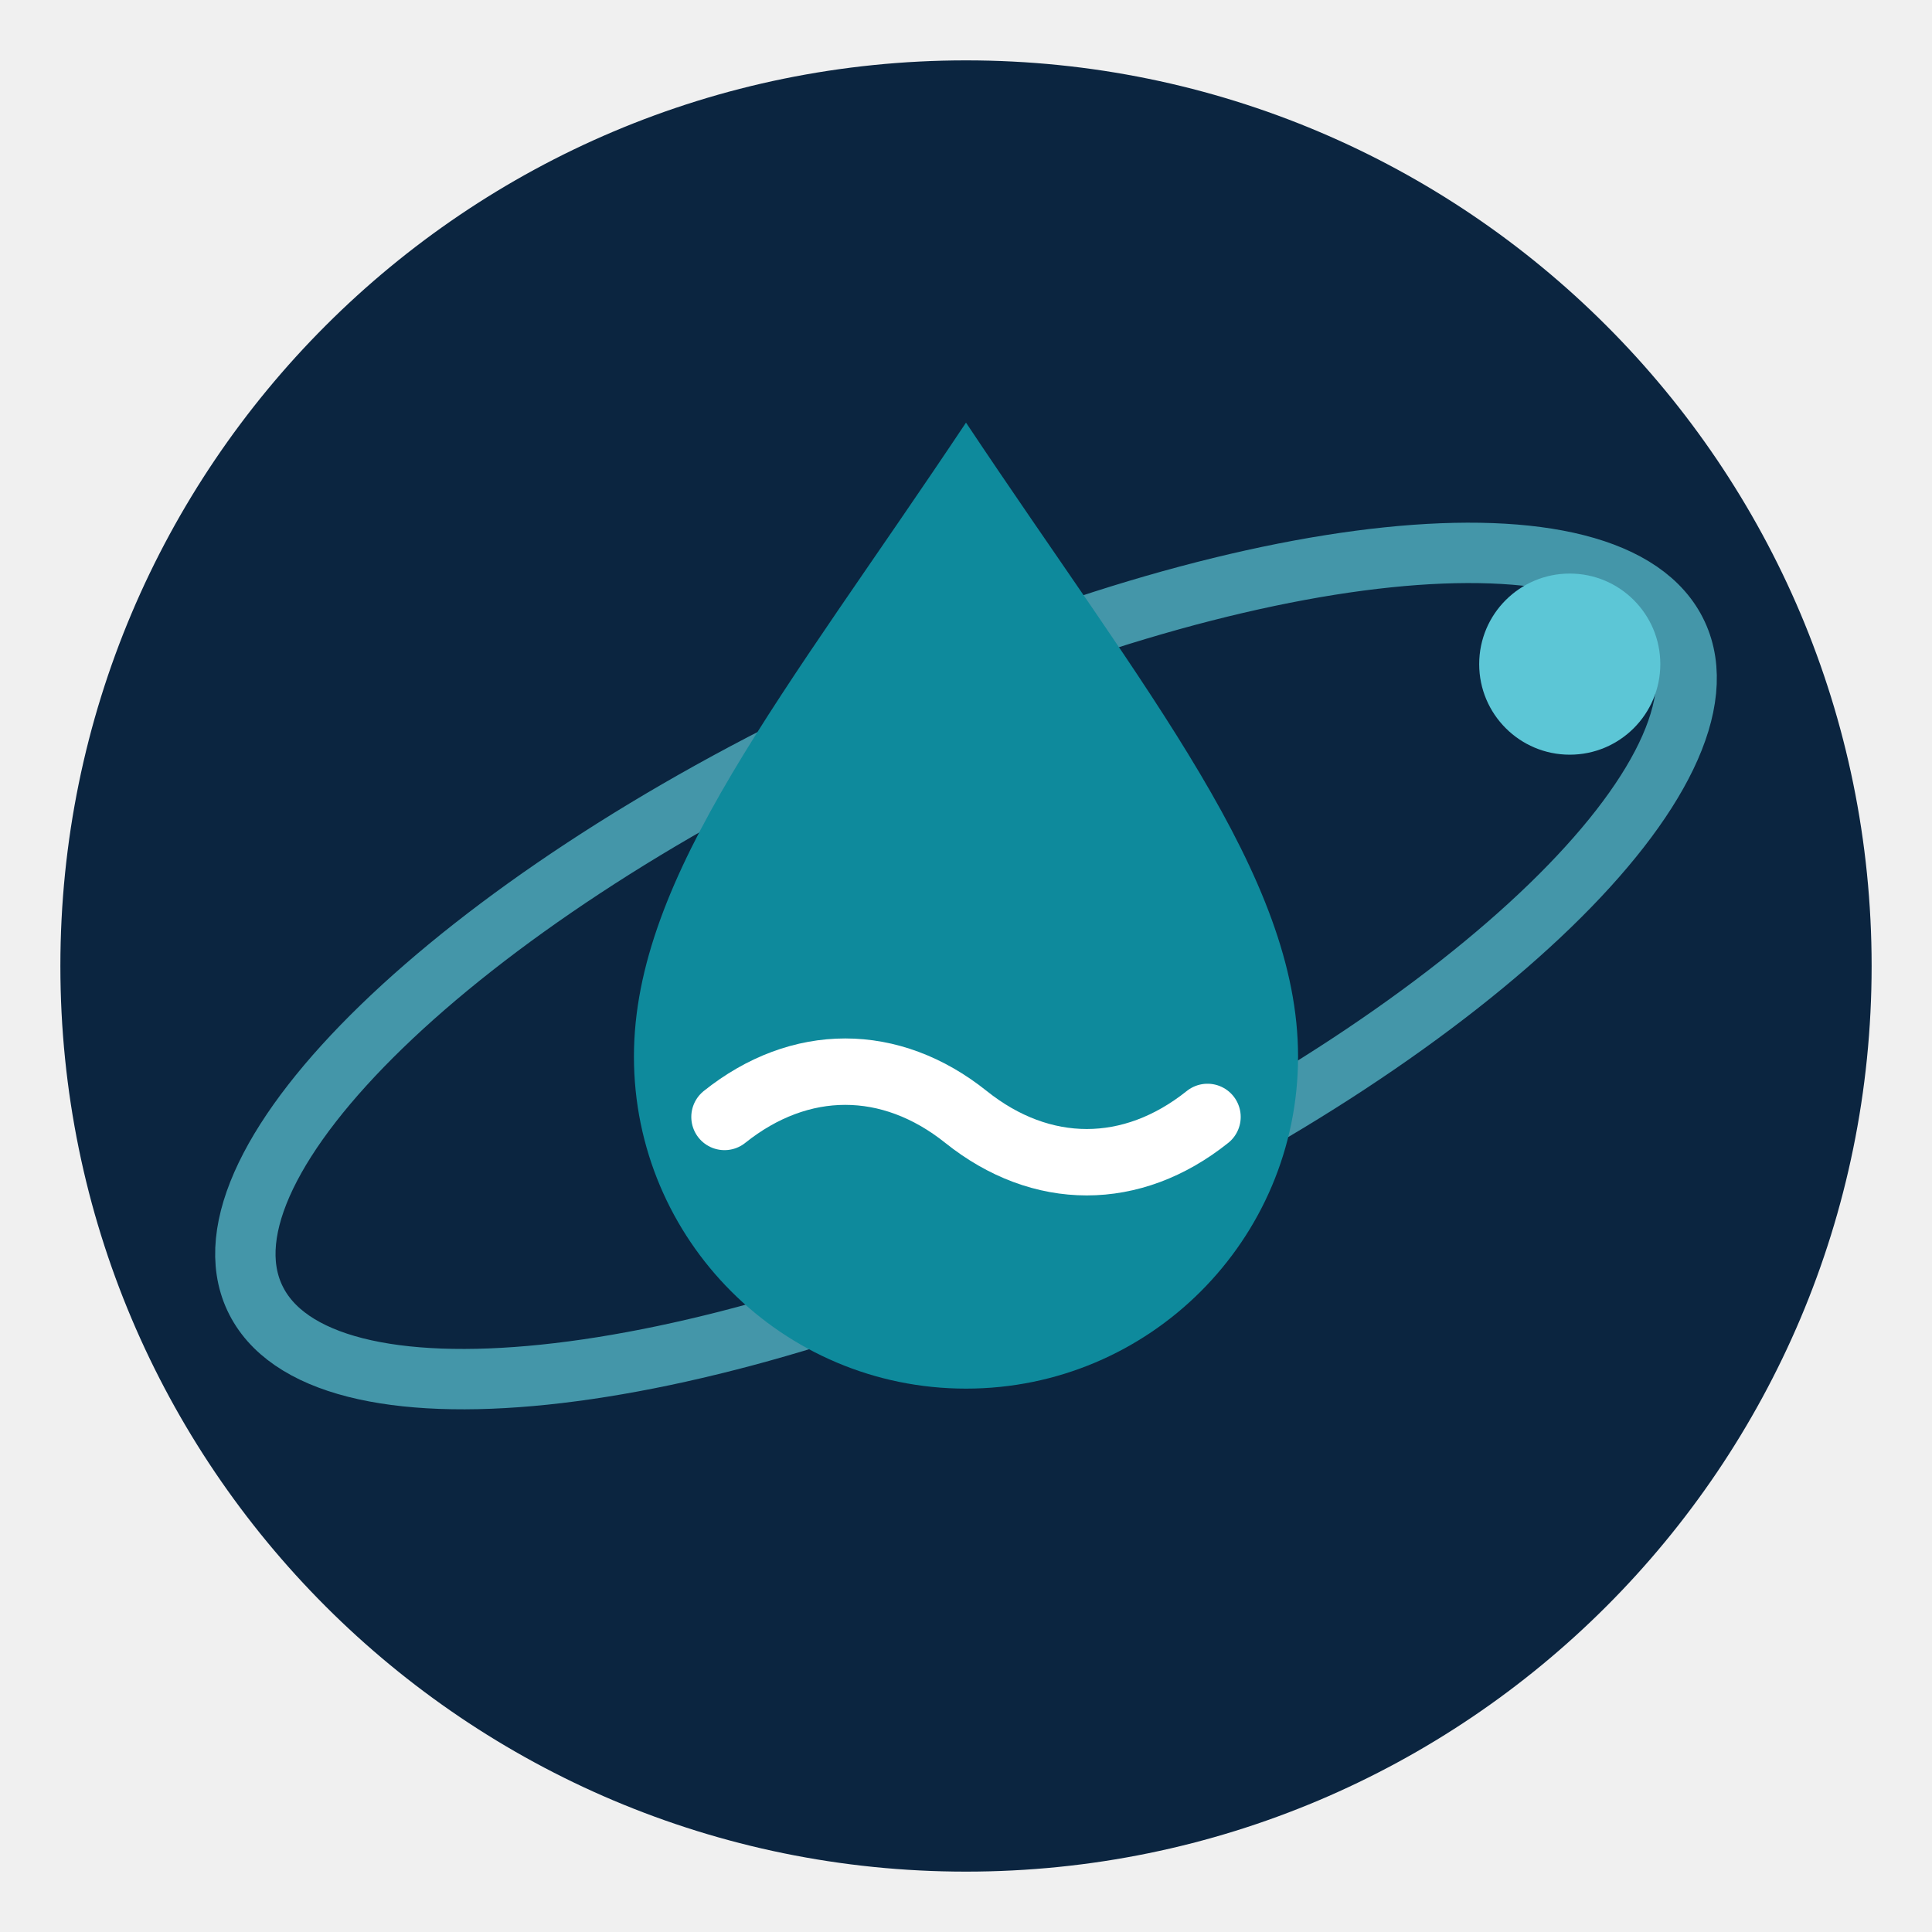
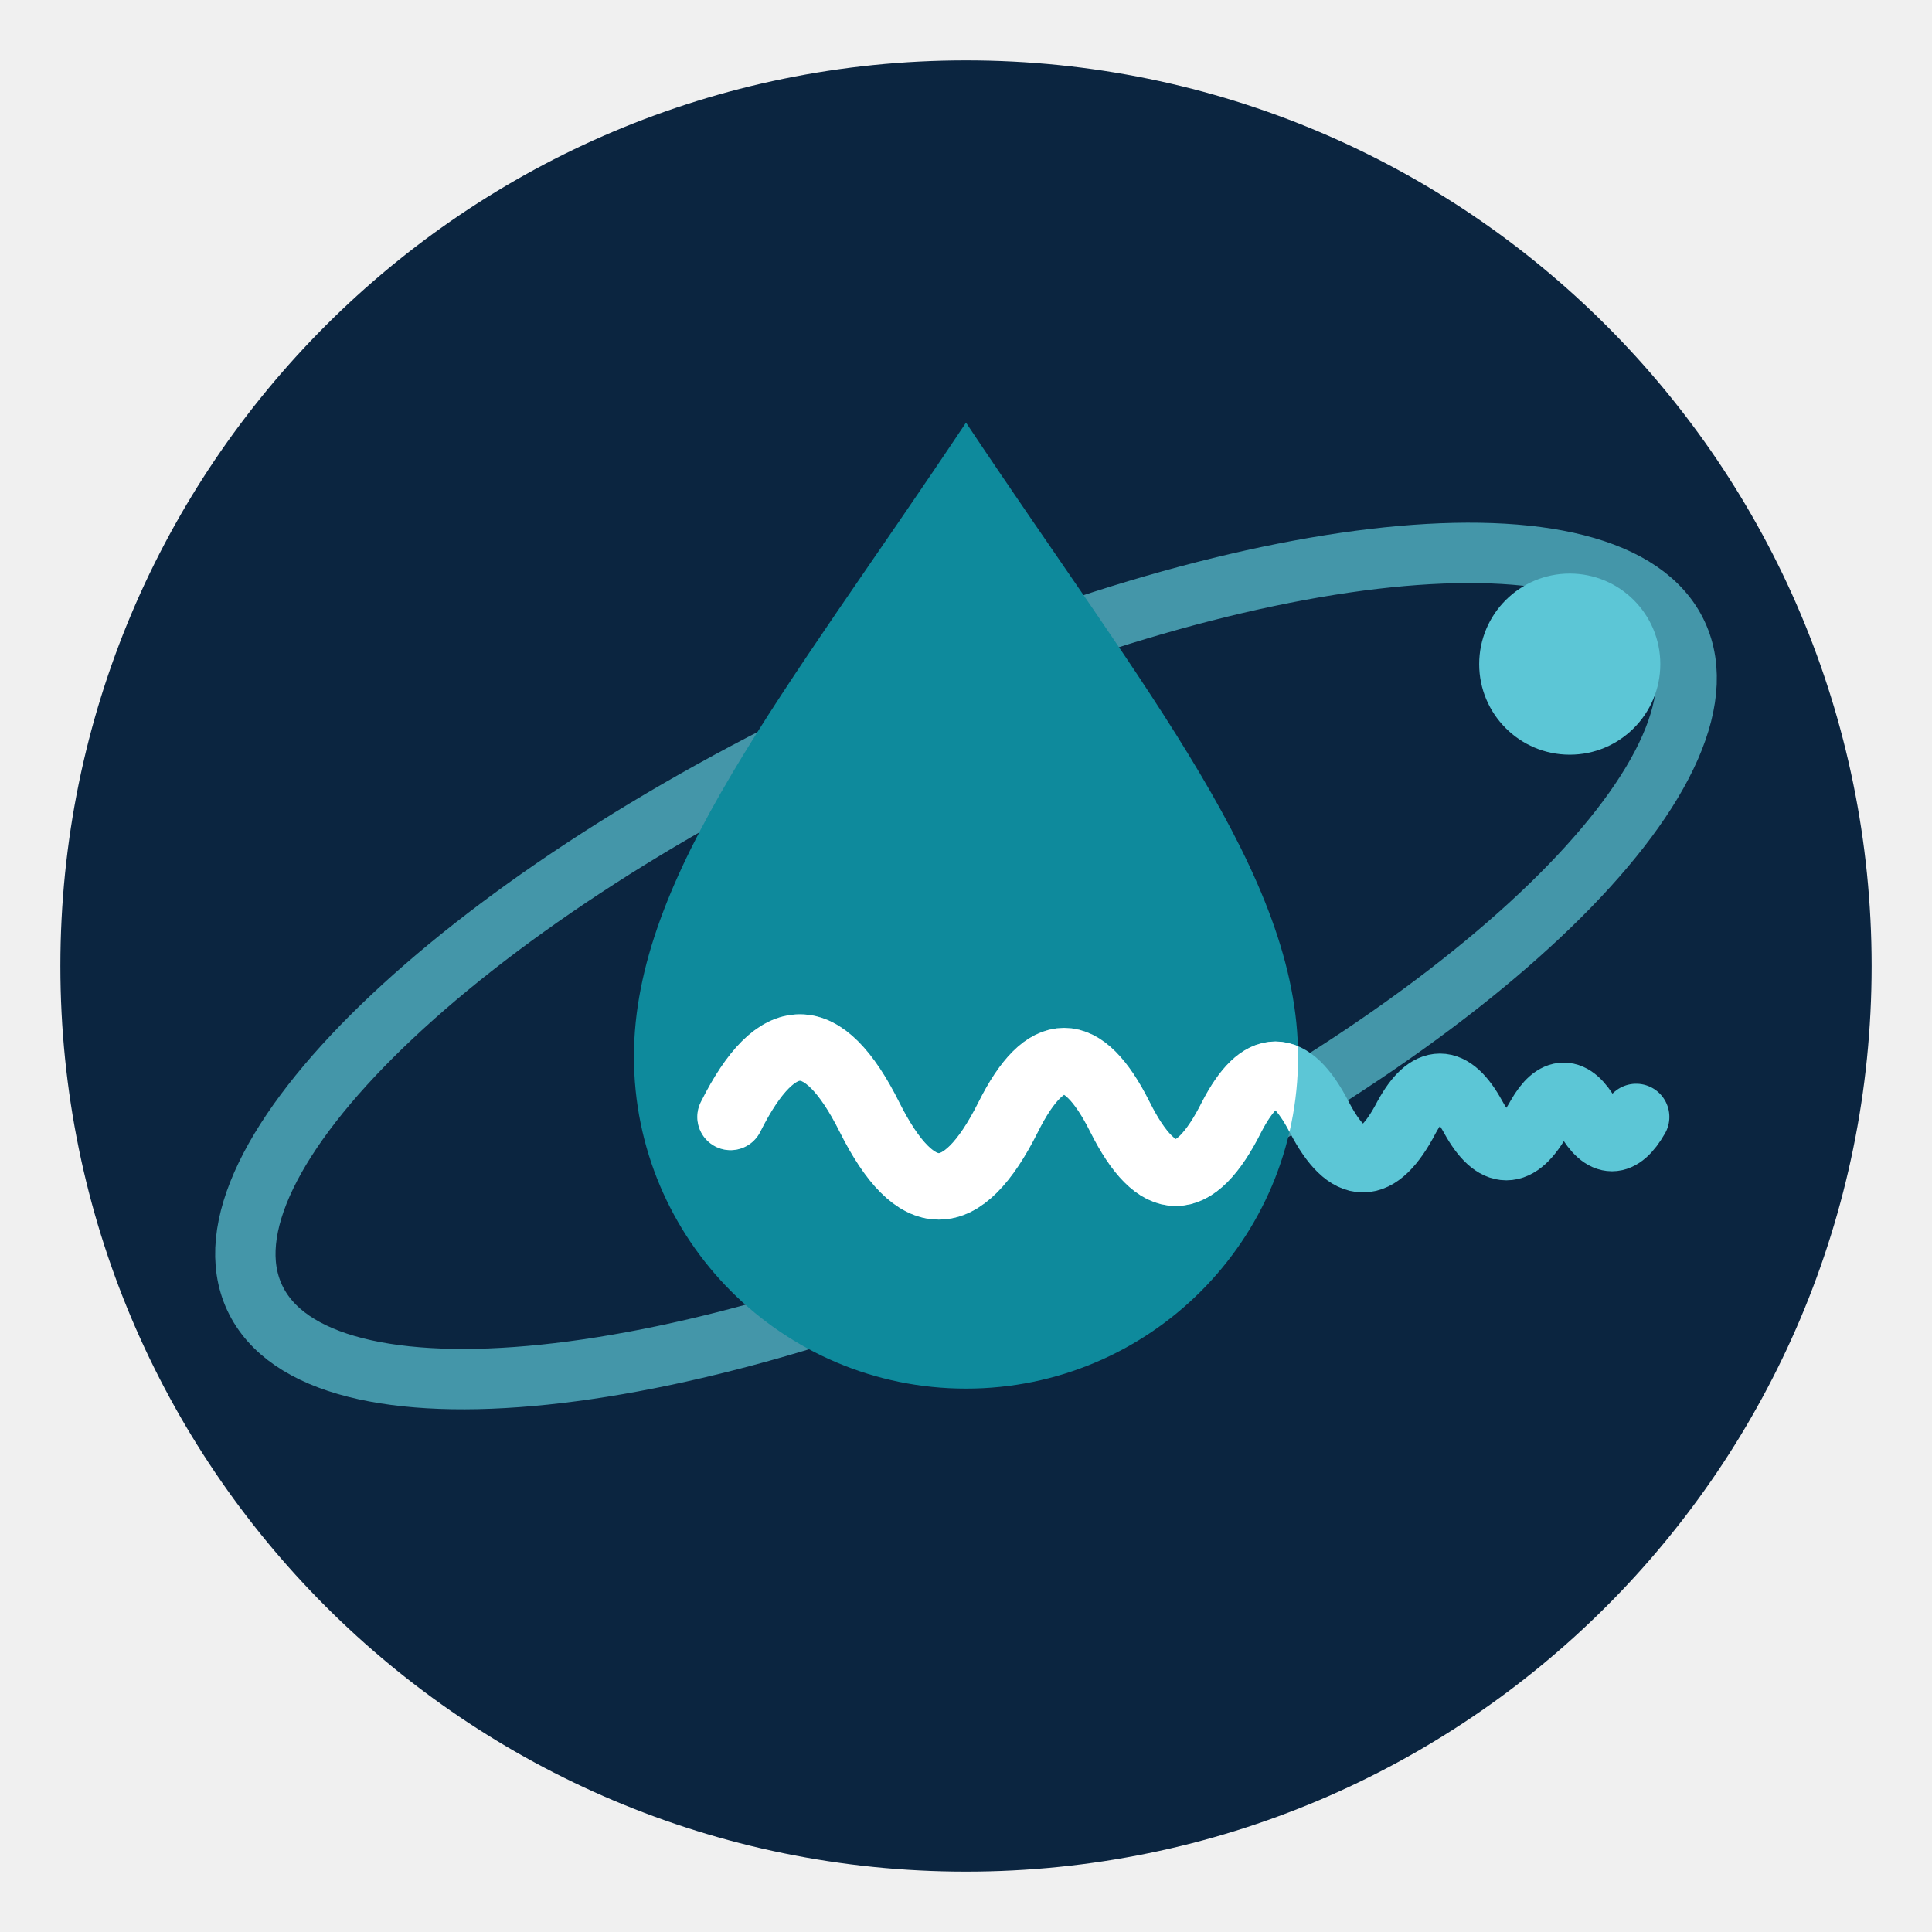
<svg xmlns="http://www.w3.org/2000/svg" viewBox="0 0 64 64">
+   <defs>
+     <clipPath id="drop">
+       <path d="M32 14c-6 9-11 15-11 21a11 11 0 0 0 22 0c0-6-5-12-11-21z" />
+     </clipPath>
+   </defs>
  <circle cx="32" cy="32" r="30" fill="#0b2540" />
  <ellipse cx="32" cy="32" rx="26" ry="9" fill="none" stroke="#5cc6d6" stroke-width="2" transform="rotate(-25 32 32)" opacity=".7" />
  <path d="M32 14c-6 9-11 15-11 21a11 11 0 0 0 22 0c0-6-5-12-11-21z" fill="#0e8a9c" />
-   <path d="M24 37c2.5-2 5.5-2 8 0s5.5 2 8 0" fill="none" stroke="#fff" stroke-width="2.2" stroke-linecap="round" />
+   <path d="M24.2 37q2.3-4.6 4.6 0q2.3 4.6 4.6 0q1.85-3.7 3.7 0q1.85 3.7 3.7 0q1.45-2.8 2.9 0q1.45 2.8 2.9 0q1.1-2 2.2 0q1.1 2 2.2 0q.8-1.4 1.6 0q.8 1.4 1.6 0" fill="none" stroke="#5cc6d6" stroke-width="2.2" stroke-linecap="round" stroke-linejoin="round" />
+   <path clip-path="url(#drop)" d="M24.2 37q2.3-4.6 4.6 0q2.3 4.6 4.6 0q1.85-3.7 3.7 0q1.85 3.7 3.7 0q1.45-2.8 2.9 0q1.45 2.8 2.9 0" fill="none" stroke="#fff" stroke-width="2.2" stroke-linecap="round" stroke-linejoin="round" />
  <circle cx="52" cy="22" r="3" fill="#5cc6d6" />
</svg>
